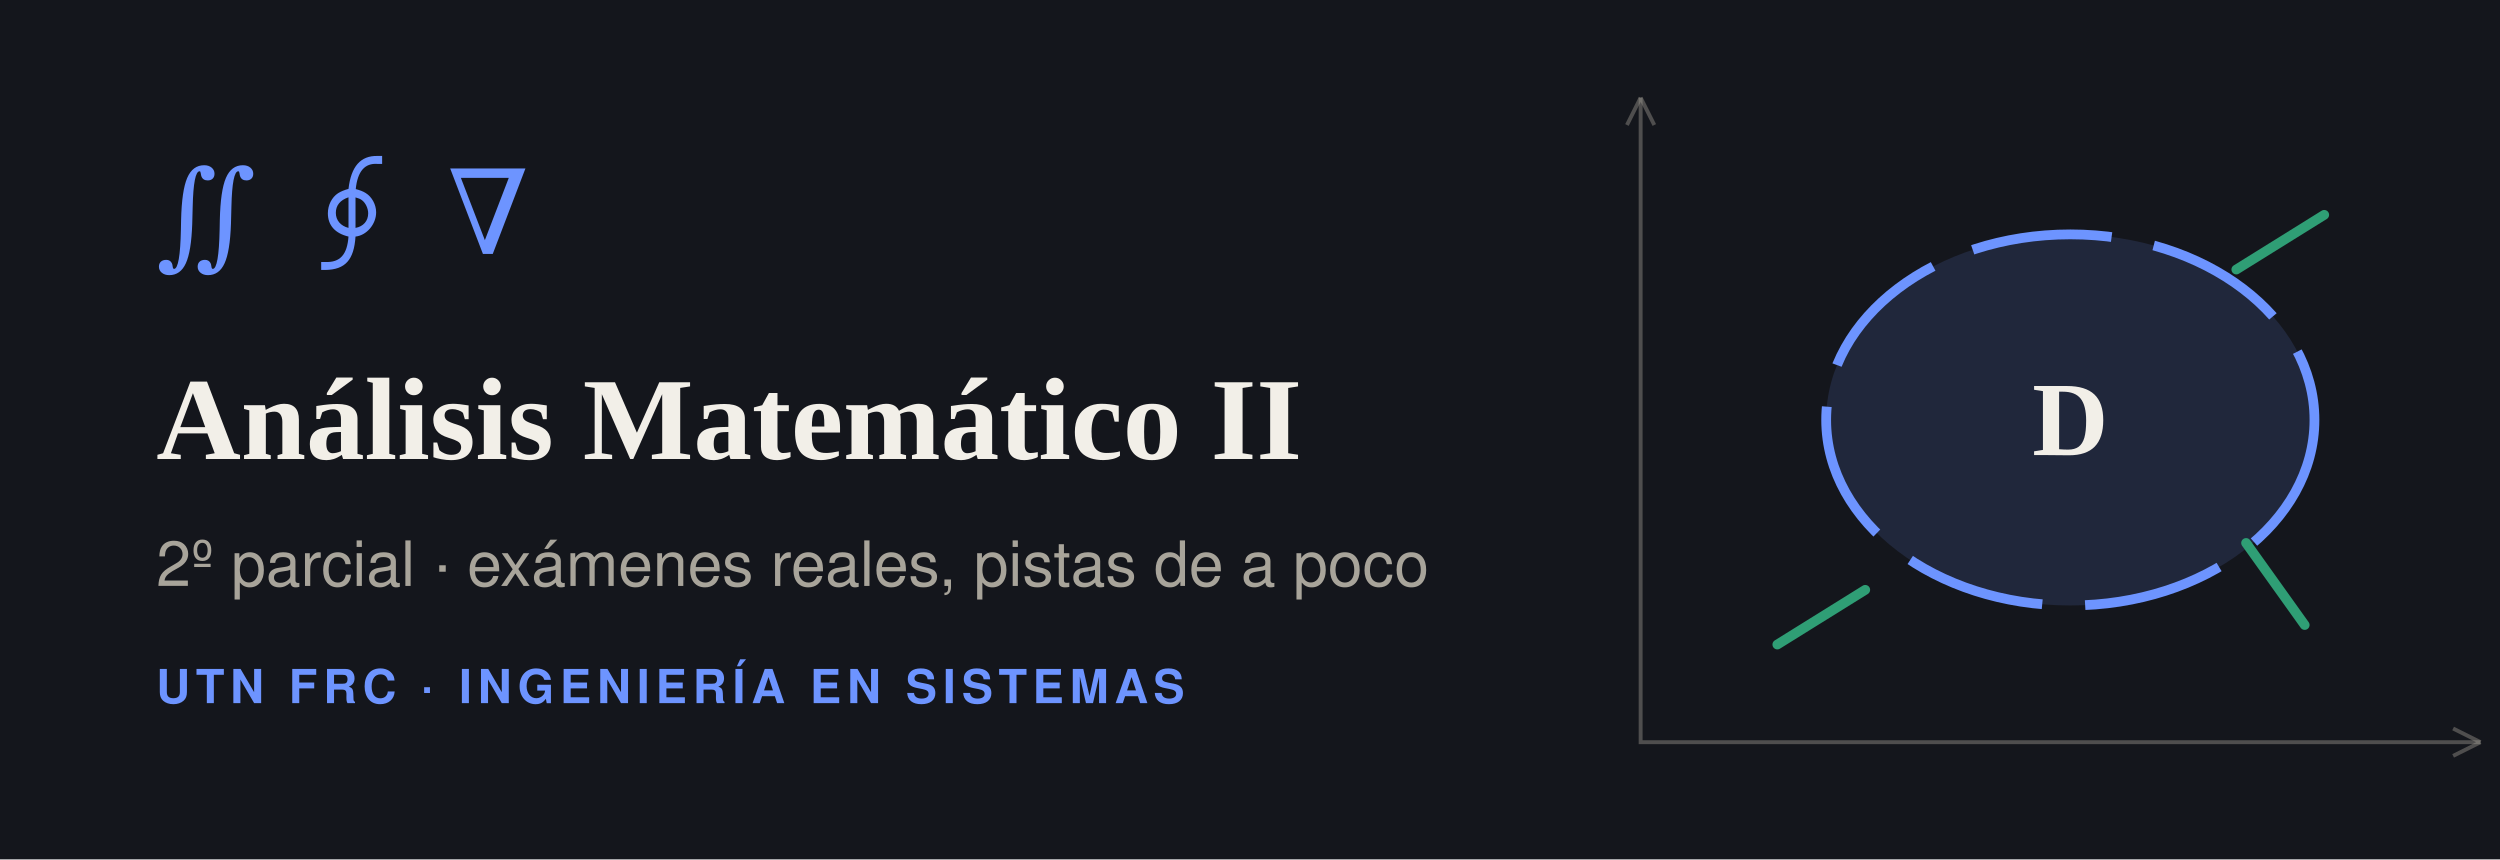
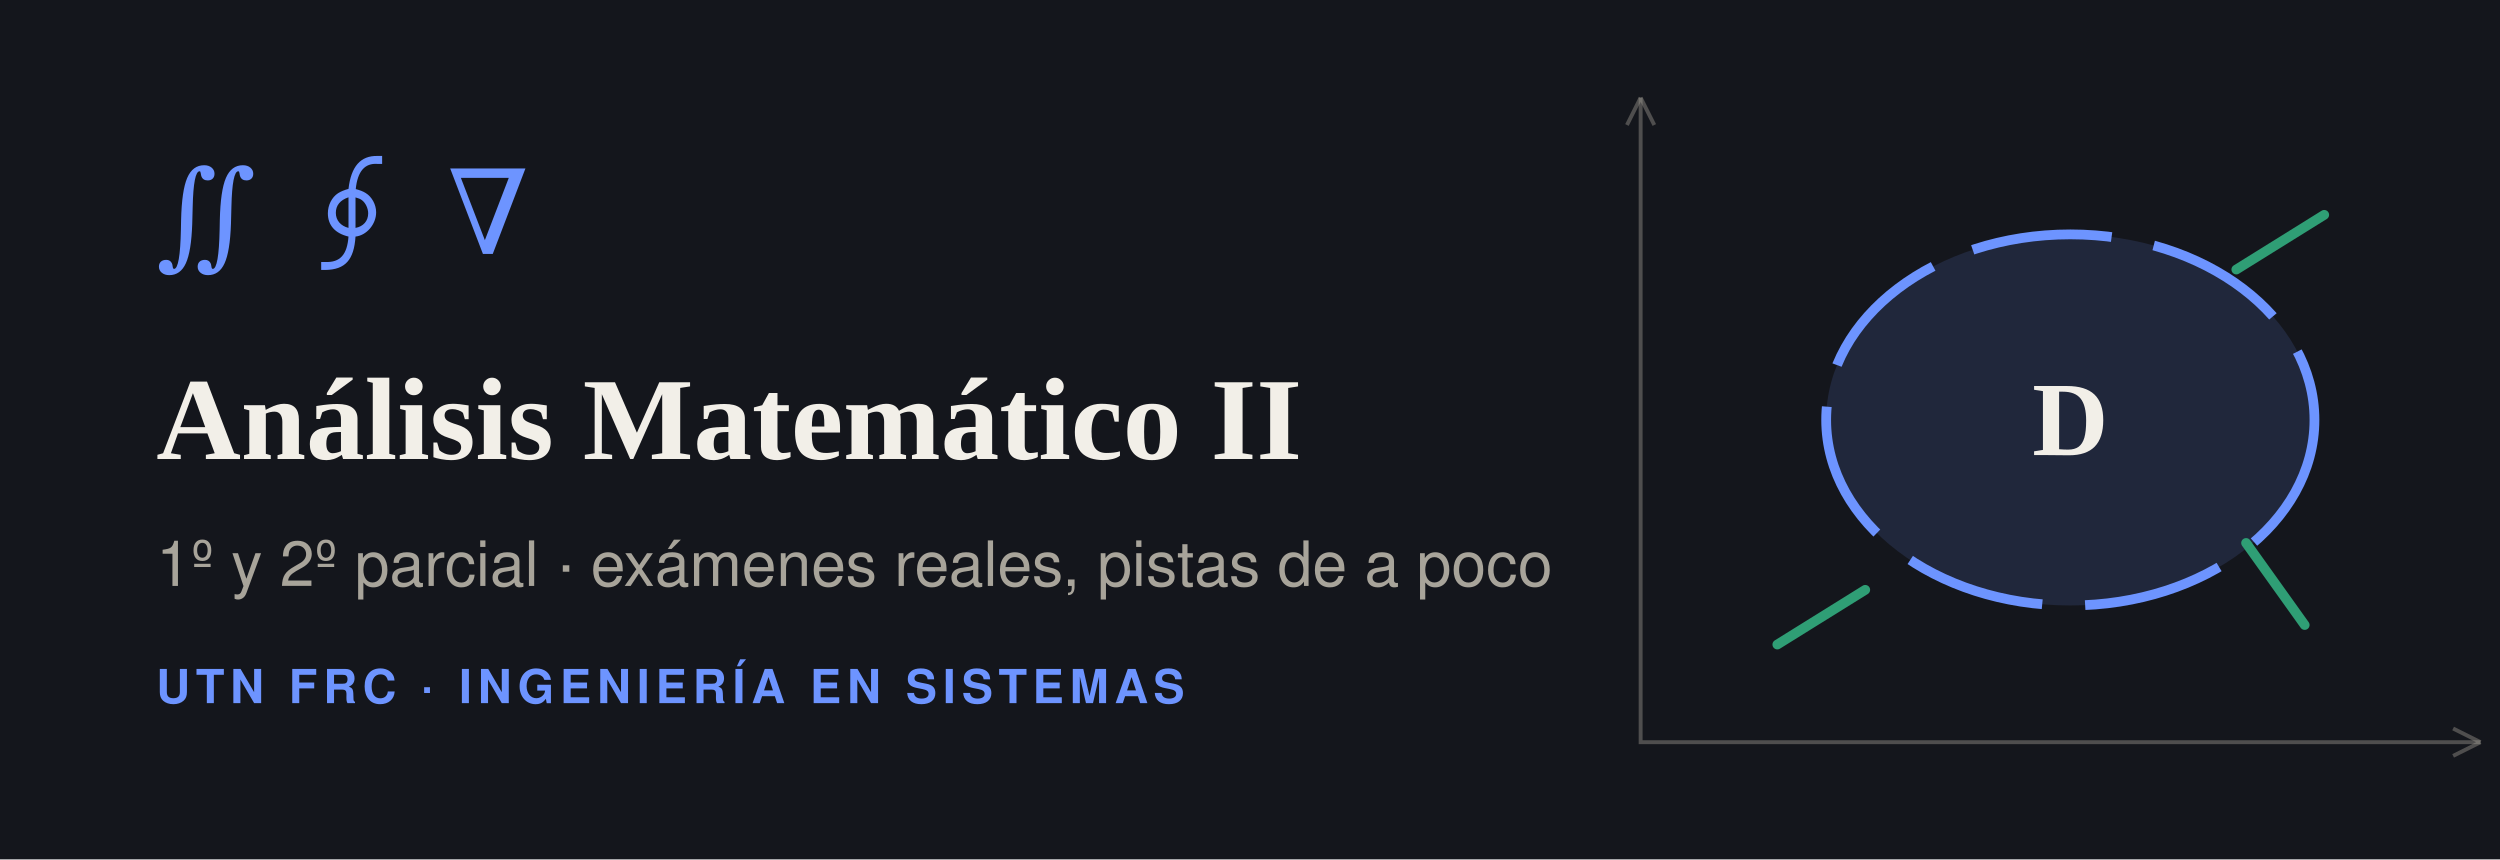
- <svg xmlns="http://www.w3.org/2000/svg" width="1280" height="440" viewBox="0 0 1280 440" role="img" aria-label="AM II · 2º parcial: sitio de estudio de Análisis Matemático II">
+ <svg xmlns="http://www.w3.org/2000/svg" width="1280" height="440" viewBox="0 0 1280 440" role="img" aria-label="AM II · 1º y 2º parcial: sitio de estudio de Análisis Matemático II">
  <rect width="1280" height="440" fill="#14161c" />
  <g transform="translate(60 0)">
    <g stroke="#a8a49a" stroke-opacity=".4" stroke-width="2" fill="none">
      <path d="M780 50V380H1210" />
      <path d="M780 50l-7 14M780 50l7 14M1210 380l-14-7M1210 380l-14 7" />
    </g>
    <ellipse cx="1000" cy="215" rx="125" ry="95" fill="#6d94ff" fill-opacity=".14" stroke="#6d94ff" stroke-width="5" stroke-dasharray="72 22" />
    <text x="1000" y="233" font-family="Georgia,'Times New Roman',serif" font-weight="700" font-size="54" text-anchor="middle" fill="#f2efe8">D</text>
    <g stroke="#2f9e75" stroke-width="5" stroke-linecap="round" fill="none">
      <path d="M850 330l45-28M1130 110l-45 28M1120 320l-30-42" />
    </g>
  </g>
  <text x="80" y="130" font-family="Georgia,'Times New Roman',serif" font-size="60" fill="#6d94ff">∬  ∮  ∇</text>
  <text x="80" y="235" font-family="Georgia,'Times New Roman',serif" font-weight="700" font-size="60" fill="#f2efe8">Análisis Matemático II</text>
-   <text x="80" y="300" font-family="Helvetica,Arial,sans-serif" font-size="32" fill="#a8a49a">2º parcial · exámenes reales, pistas de a poco</text>
+   <text x="80" y="300" font-family="Helvetica,Arial,sans-serif" font-size="32" fill="#a8a49a">1º y 2º parcial · exámenes reales, pistas de a poco</text>
  <text x="80" y="360" font-family="Helvetica,Arial,sans-serif" font-weight="700" font-size="24" letter-spacing="3" fill="#6d94ff">UTN FRC · INGENIERÍA EN SISTEMAS</text>
</svg>
